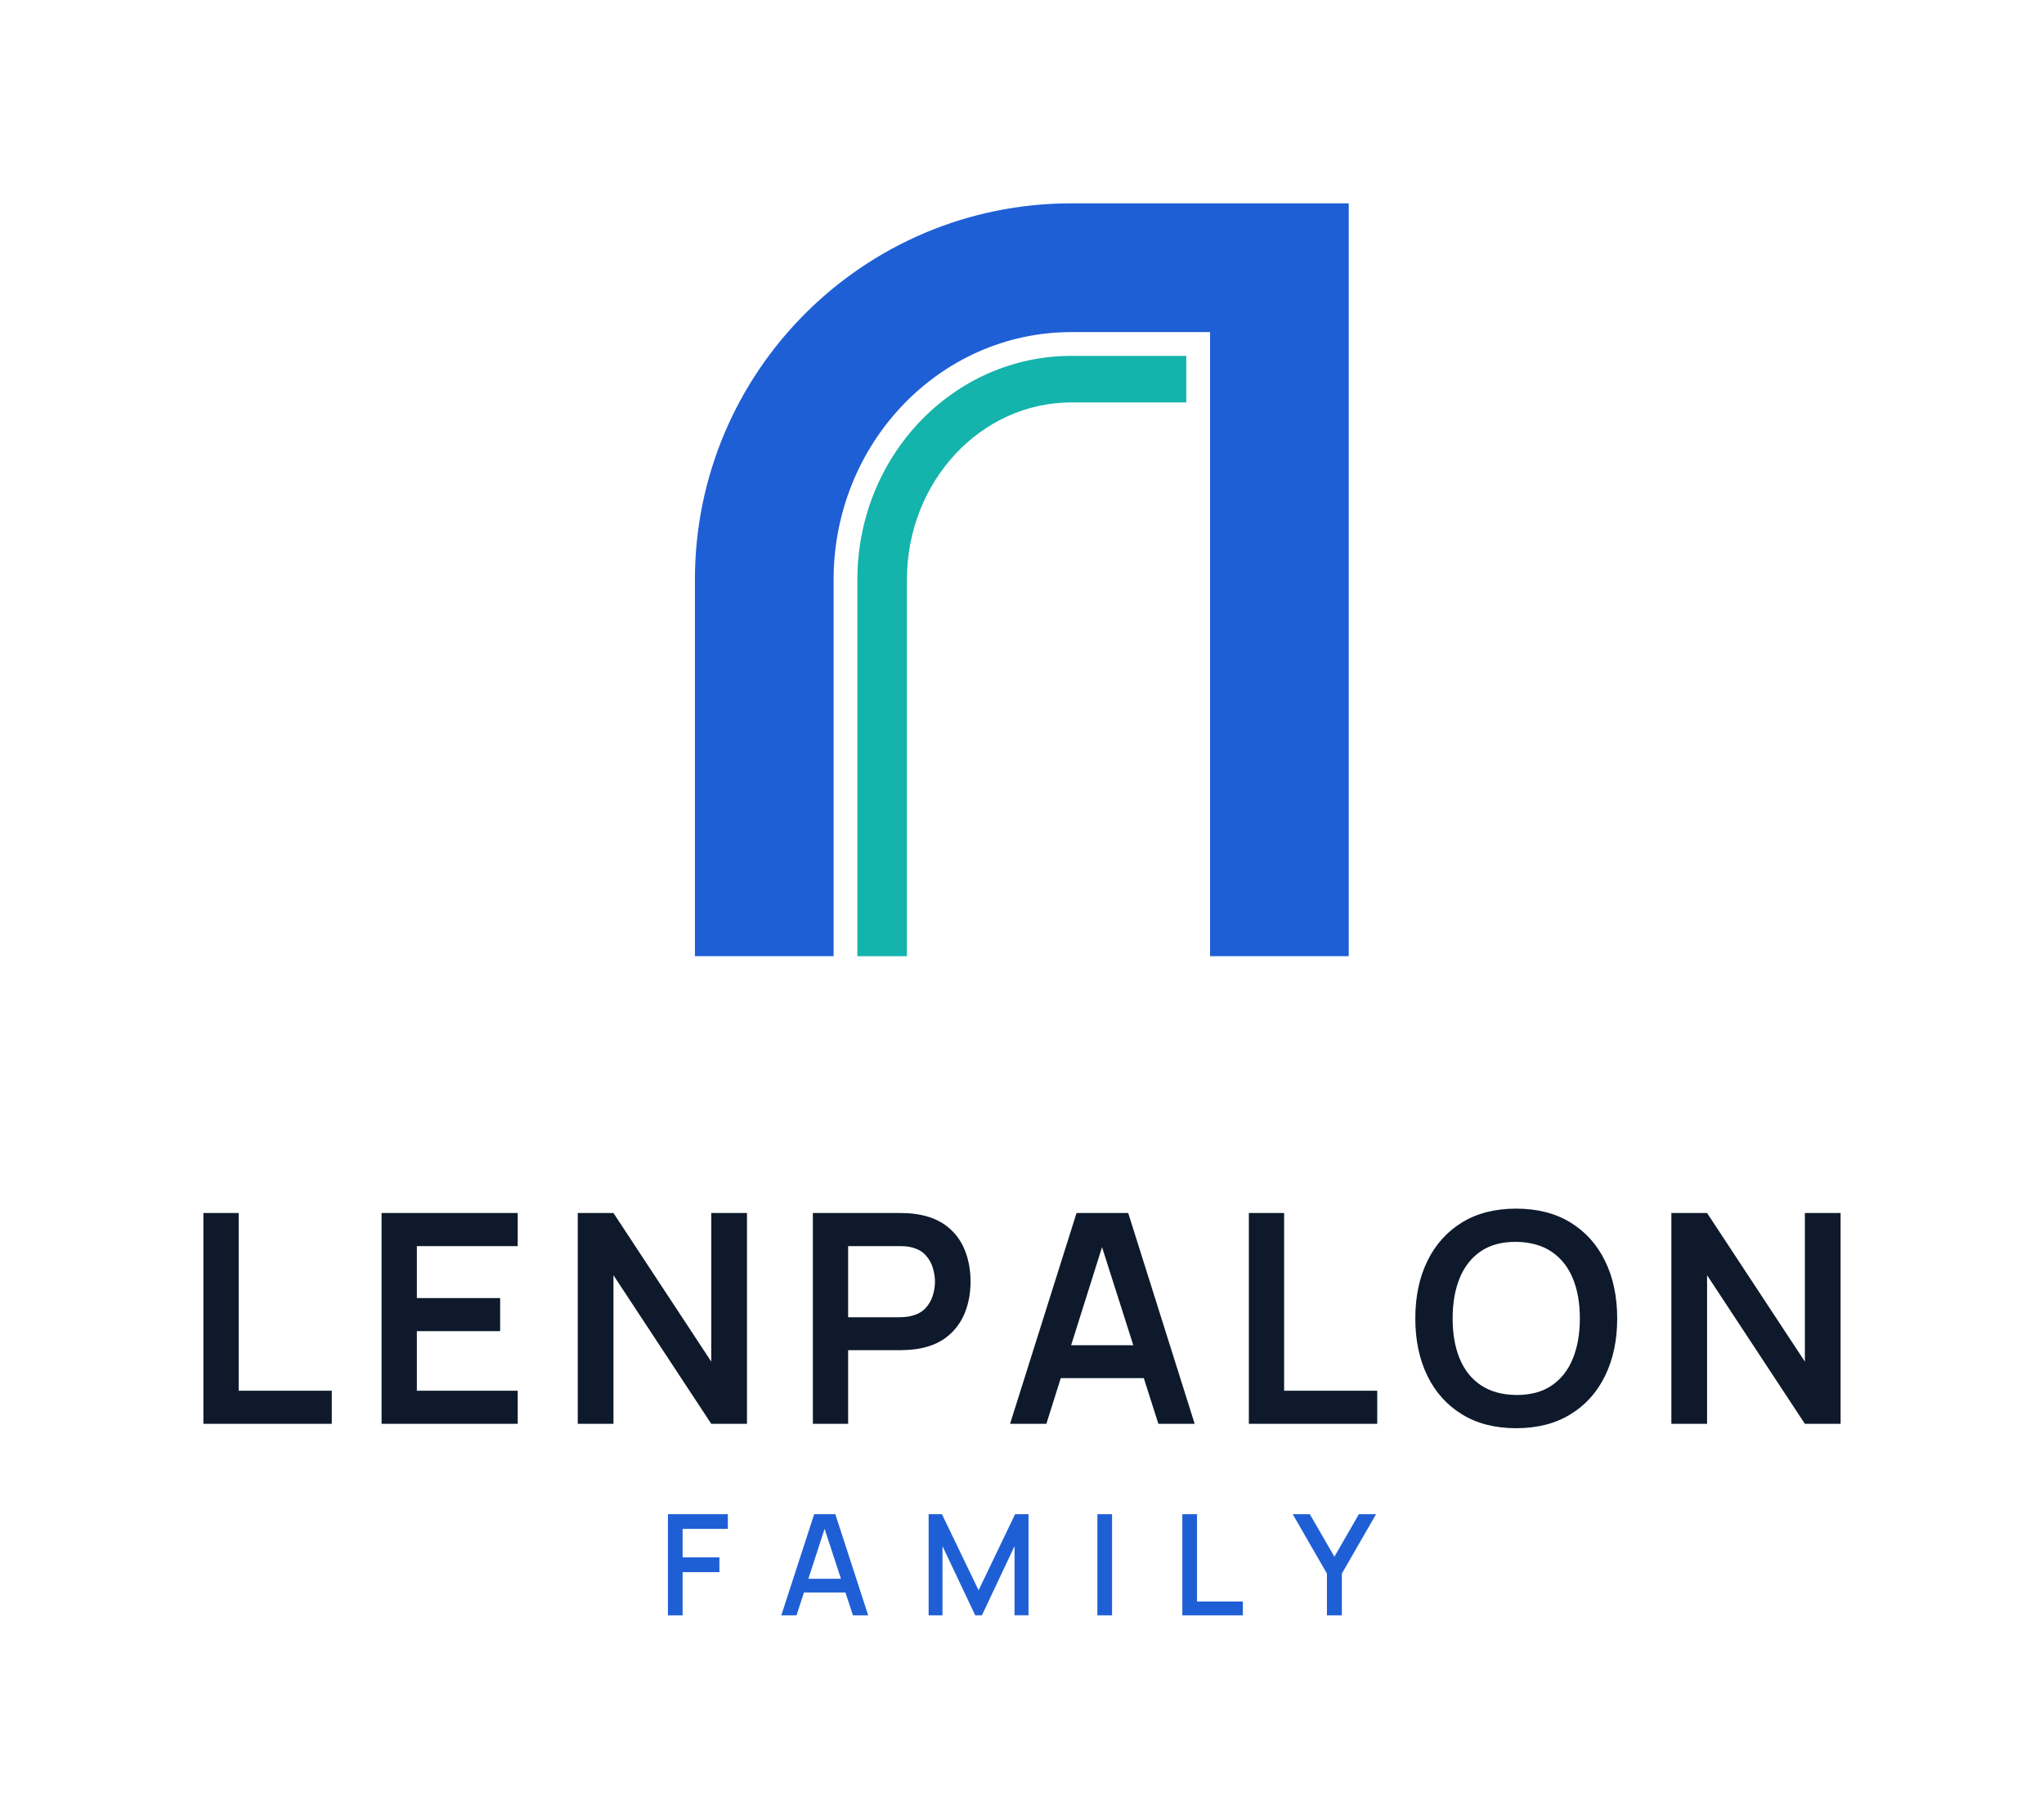
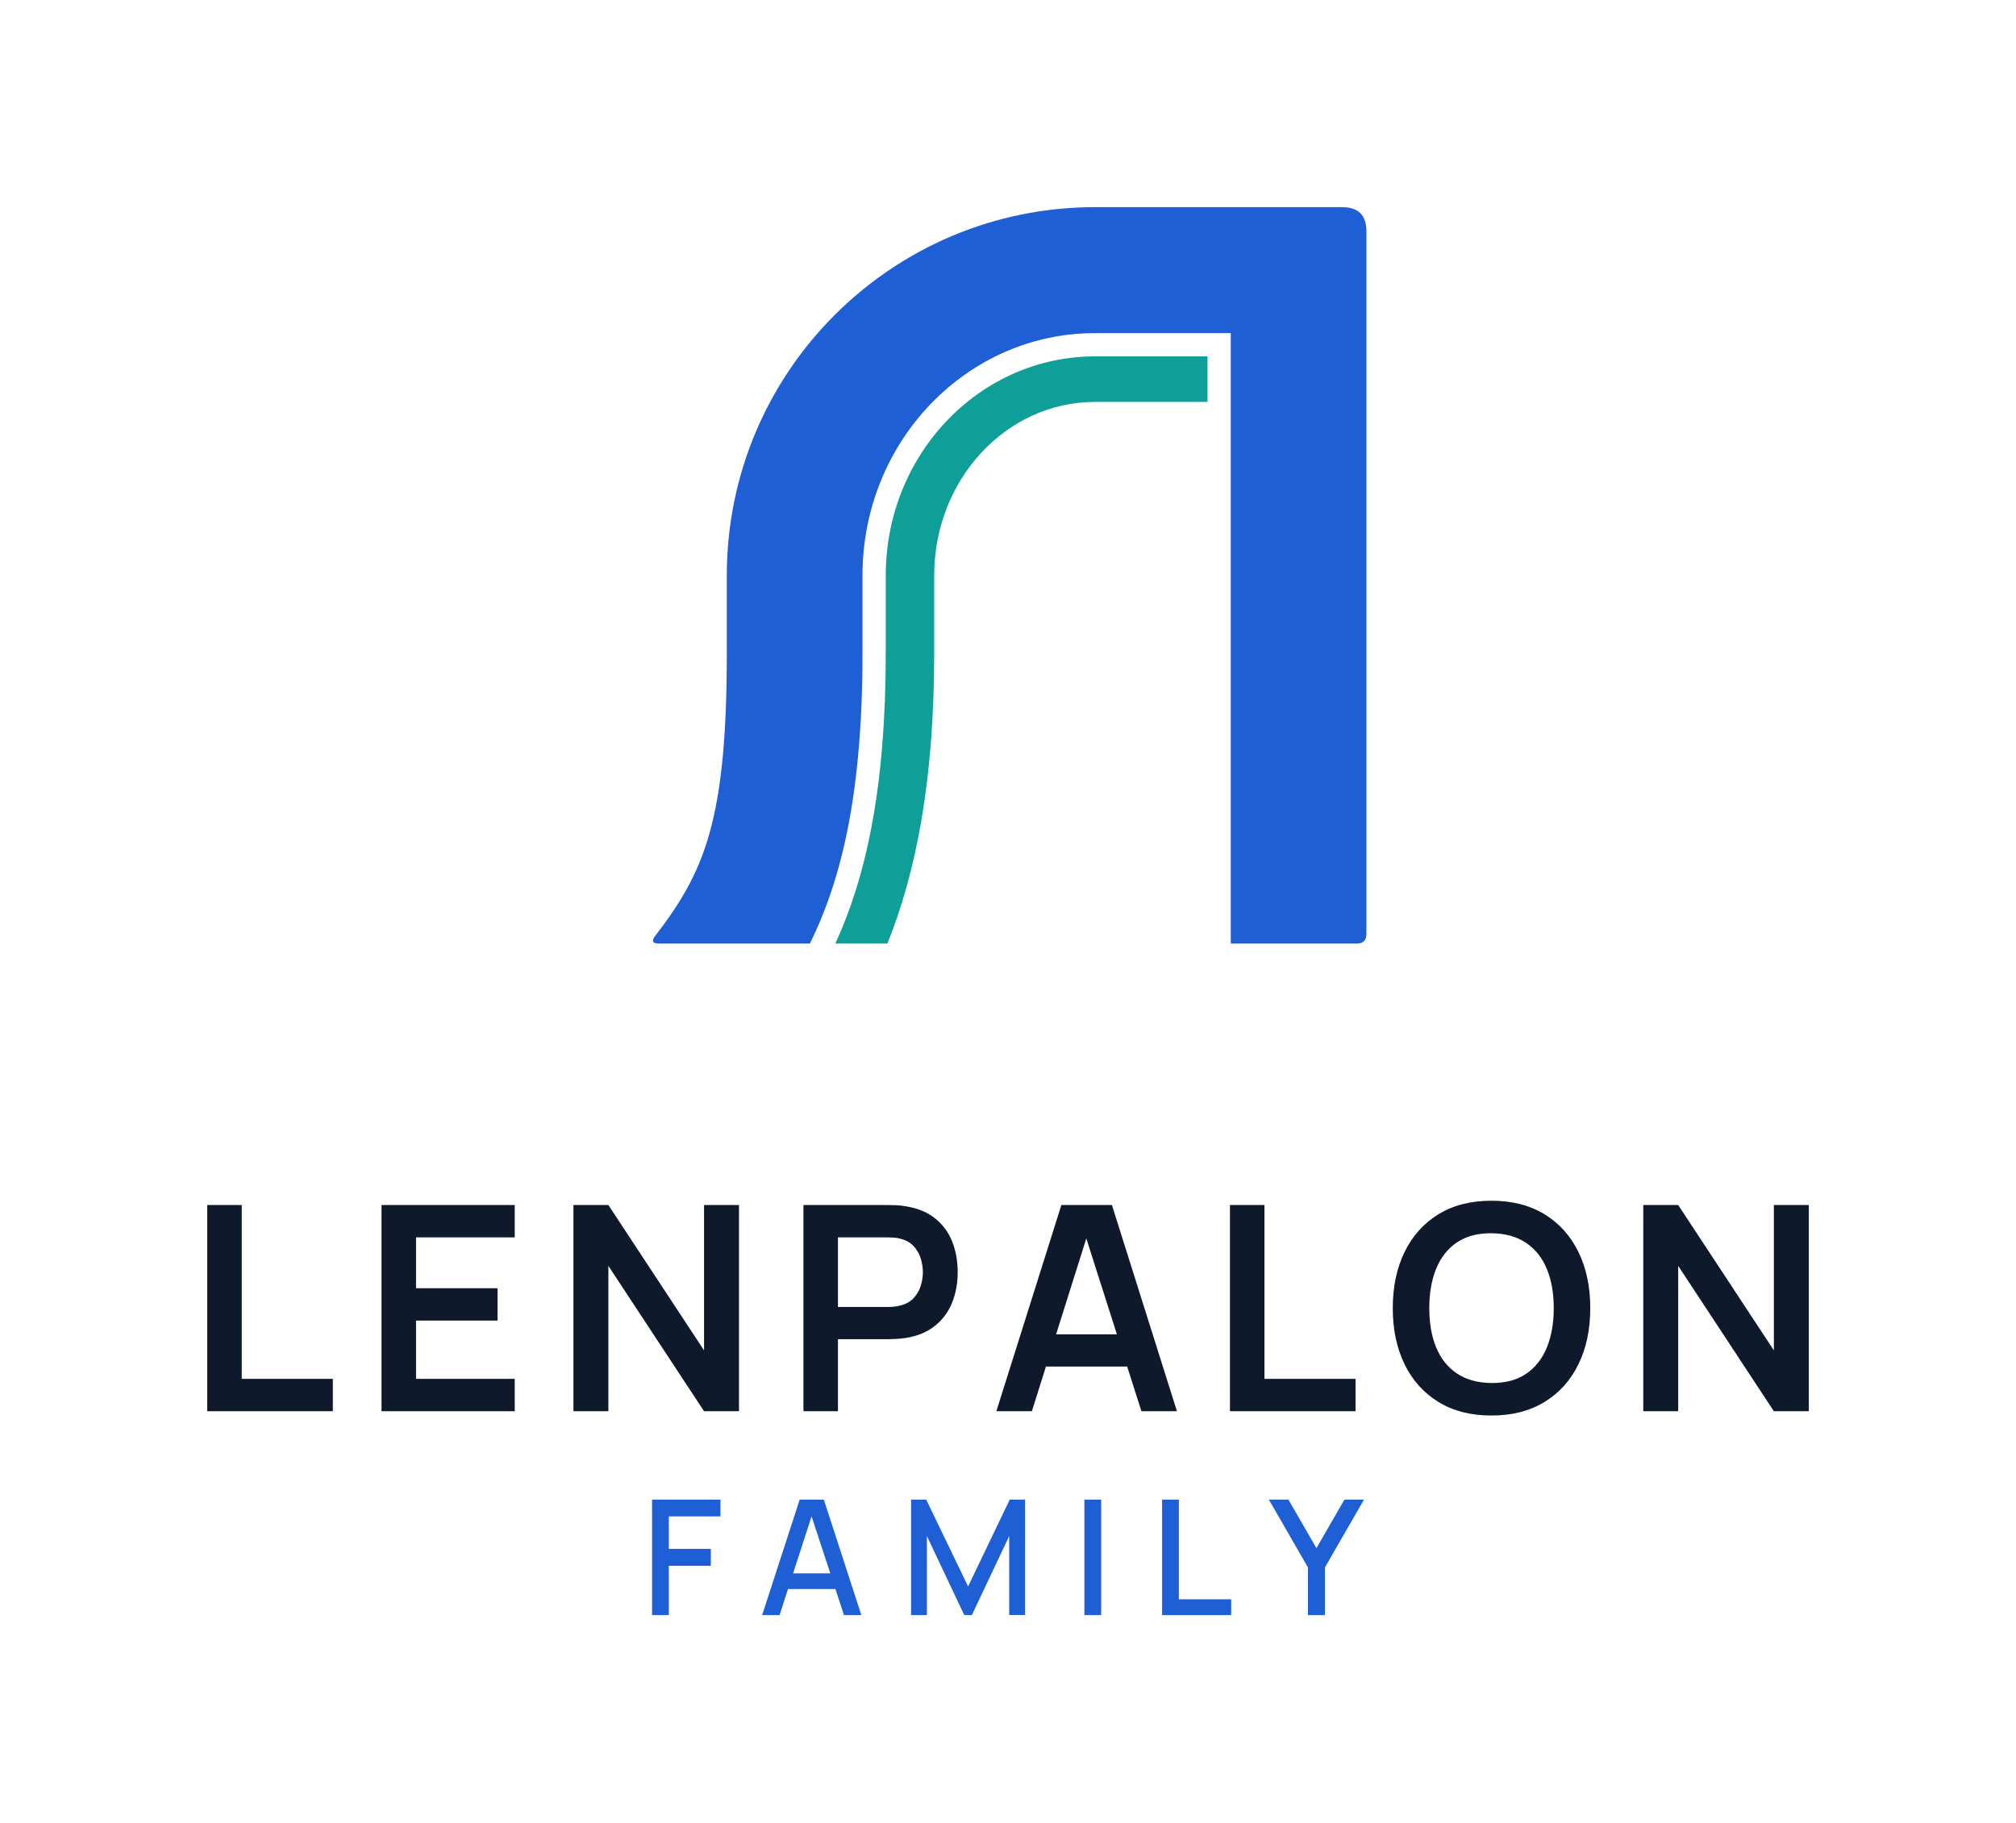
- <svg xmlns="http://www.w3.org/2000/svg" viewBox="0 0 418.85 372.72" width="418.85" height="372.72">
-   <g transform="translate(107.89 17.31) scale(2.03)">
-     <path fill="#1F5FD6" d="M17 88V50A38 38 0 0 1 55 12H83V88H69V25H55A24 25 0 0 0 31 50V88Z" />
-     <path fill="#14B3AC" d="M33.4 88V50A21.6 22.6 0 0 1 55 27.4H66.6V32.1H55A16.6 17.9 0 0 0 38.4 50V88Z" />
+ <svg xmlns="http://www.w3.org/2000/svg" viewBox="0 0 422.3 381.78" width="422.3" height="381.78">
+   <g transform="translate(117.74 19.04) scale(2.03)">
+     <path fill="#1F5FD6" d="M10 88Q9 88 9.61 87.21C14.69 80.6 17 75.32 17 58V50A38 38 0 0 1 55 12H80.5Q83 12 83 14.5V87Q83 88 82 88H69V25H55A24 25 0 0 0 31 50V58C31 72.38 28.9 81.25 25.57 88Z" />
+     <path fill="#0E9F98" d="M28.2 88C31.37 81.08 33.4 71.97 33.4 58V50A21.6 22.6 0 0 1 55 27.4H66.6V32.1H55A16.6 17.9 0 0 0 38.4 50V58C38.4 71.29 36.5 80.72 33.57 88Z" />
  </g>
-   <path fill="#0E1A2B" d="M41.68 291.79V248.59H48.91V285.01H67.99V291.79ZM78.19 291.79V248.59H106.09V255.37H85.42V266.02H102.49V272.8H85.42V285.01H106.09V291.79ZM118.39 291.79V248.59H125.71L145.75 279.04V248.59H153.07V291.79H145.75L125.71 261.34V291.79ZM166.57 291.79V248.59H184.42Q185.05 248.59 186.04 248.63Q187.03 248.68 187.87 248.83Q191.62 249.4 194.06 251.32Q196.51 253.24 197.69 256.16Q198.88 259.09 198.88 262.66Q198.88 266.2 197.68 269.12Q196.48 272.05 194.03 273.97Q191.59 275.89 187.87 276.46Q187.03 276.58 186.02 276.64Q185.02 276.7 184.42 276.7H173.8V291.79ZM173.8 269.95H184.12Q184.72 269.95 185.47 269.89Q186.22 269.83 186.85 269.65Q188.65 269.2 189.68 268.06Q190.72 266.92 191.15 265.48Q191.59 264.04 191.59 262.66Q191.59 261.28 191.15 259.82Q190.72 258.37 189.68 257.23Q188.65 256.09 186.85 255.64Q186.22 255.46 185.47 255.41Q184.72 255.37 184.12 255.37H173.8ZM206.98 291.79 220.6 248.59H231.19L244.81 291.79H237.37L225.01 253.03H226.63L214.42 291.79ZM214.57 282.43V275.68H237.25V282.43ZM255.91 291.79V248.59H263.14V285.01H282.22V291.79ZM310.69 292.69Q304.21 292.69 299.59 289.85Q294.97 287.02 292.49 281.95Q290.02 276.88 290.02 270.19Q290.02 263.5 292.49 258.43Q294.97 253.36 299.59 250.52Q304.21 247.69 310.69 247.69Q317.17 247.69 321.8 250.52Q326.44 253.36 328.91 258.43Q331.39 263.5 331.39 270.19Q331.39 276.88 328.91 281.95Q326.44 287.02 321.8 289.85Q317.17 292.69 310.69 292.69ZM310.69 285.88Q315.04 285.91 317.93 283.96Q320.83 282.01 322.28 278.47Q323.74 274.93 323.74 270.19Q323.74 265.45 322.28 261.95Q320.83 258.46 317.93 256.51Q315.04 254.56 310.69 254.5Q306.34 254.47 303.46 256.42Q300.58 258.37 299.12 261.91Q297.67 265.45 297.67 270.19Q297.67 274.93 299.11 278.42Q300.55 281.92 303.44 283.87Q306.34 285.82 310.69 285.88ZM342.49 291.79V248.59H349.81L369.85 279.04V248.59H377.17V291.79H369.85L349.81 261.34V291.79Z" />
-   <path fill="#1F5FD6" d="M136.87 331.04V310.31H149.15V313.32H139.88V319.16H147.42V322.19H139.88V331.04ZM160.1 331.04 166.84 310.31H171.17L177.91 331.04H174.78L168.58 312.12H169.36L163.22 331.04ZM163.6 326.36V323.54H174.42V326.36ZM190.29 331.04V310.31H193.02L200.53 325.9L208.01 310.31H210.76V331.03H207.9V316.85L201.21 331.04H199.84L193.13 316.85V331.04ZM224.87 331.04V310.31H227.88V331.04ZM242.28 331.04V310.31H245.29V328.21H254.68V331.04ZM271.91 331.04V322.48L264.9 310.31H268.41L273.44 319.02L278.46 310.31H281.98L274.97 322.48V331.04Z" />
+   <path fill="#0E1A2B" d="M43.41 295.66V252.46H50.64V288.88H69.72V295.66ZM79.92 295.66V252.46H107.82V259.24H87.15V269.89H104.22V276.67H87.15V288.88H107.82V295.66ZM120.12 295.66V252.46H127.44L147.48 282.91V252.46H154.8V295.66H147.48L127.44 265.21V295.66ZM168.3 295.66V252.46H186.15Q186.78 252.46 187.77 252.5Q188.76 252.55 189.6 252.7Q193.35 253.27 195.79 255.19Q198.24 257.11 199.42 260.03Q200.61 262.96 200.61 266.53Q200.61 270.07 199.41 272.99Q198.21 275.92 195.76 277.84Q193.32 279.76 189.6 280.33Q188.76 280.45 187.75 280.51Q186.75 280.57 186.15 280.57H175.53V295.66ZM175.53 273.82H185.85Q186.45 273.82 187.2 273.76Q187.95 273.7 188.58 273.52Q190.38 273.07 191.41 271.93Q192.45 270.79 192.88 269.35Q193.32 267.91 193.32 266.53Q193.32 265.15 192.88 263.69Q192.45 262.24 191.41 261.1Q190.38 259.96 188.58 259.51Q187.95 259.33 187.2 259.28Q186.45 259.24 185.85 259.24H175.53ZM208.71 295.66 222.33 252.46H232.92L246.54 295.66H239.1L226.74 256.9H228.36L216.15 295.66ZM216.3 286.3V279.55H238.98V286.3ZM257.64 295.66V252.46H264.87V288.88H283.95V295.66ZM312.42 296.56Q305.94 296.56 301.32 293.72Q296.7 290.89 294.22 285.82Q291.75 280.75 291.75 274.06Q291.75 267.37 294.22 262.3Q296.7 257.23 301.32 254.39Q305.94 251.56 312.42 251.56Q318.9 251.56 323.53 254.39Q328.17 257.23 330.64 262.3Q333.12 267.37 333.12 274.06Q333.12 280.75 330.64 285.82Q328.17 290.89 323.53 293.72Q318.9 296.56 312.42 296.56ZM312.42 289.75Q316.77 289.78 319.66 287.83Q322.56 285.88 324.01 282.34Q325.47 278.8 325.47 274.06Q325.47 269.32 324.01 265.82Q322.56 262.33 319.66 260.38Q316.77 258.43 312.42 258.37Q308.07 258.34 305.19 260.29Q302.31 262.24 300.85 265.78Q299.4 269.32 299.4 274.06Q299.4 278.8 300.84 282.29Q302.28 285.79 305.17 287.74Q308.07 289.69 312.42 289.75ZM344.22 295.66V252.46H351.54L371.58 282.91V252.46H378.9V295.66H371.58L351.54 265.21V295.66Z" />
+   <path fill="#1F5FD6" d="M136.59 338.37V314.18H150.92V317.69H140.1V324.51H148.9V328.04H140.1V338.37ZM159.65 338.37 167.51 314.18H172.57L180.43 338.37H176.79L169.55 316.3H170.45L163.3 338.37ZM163.73 332.91V329.62H176.37V332.91ZM190.85 338.37V314.18H194.02L202.79 332.37L211.51 314.18H214.72V338.35H211.4V321.81L203.58 338.37H201.99L194.16 321.81V338.37ZM227.15 338.37V314.18H230.67V338.37ZM243.43 338.37V314.18H246.94V335.06H257.9V338.37ZM273.98 338.37V328.38L265.79 314.18H269.89L275.76 324.34L281.62 314.18H285.72L277.54 328.38V338.37Z" />
</svg>
